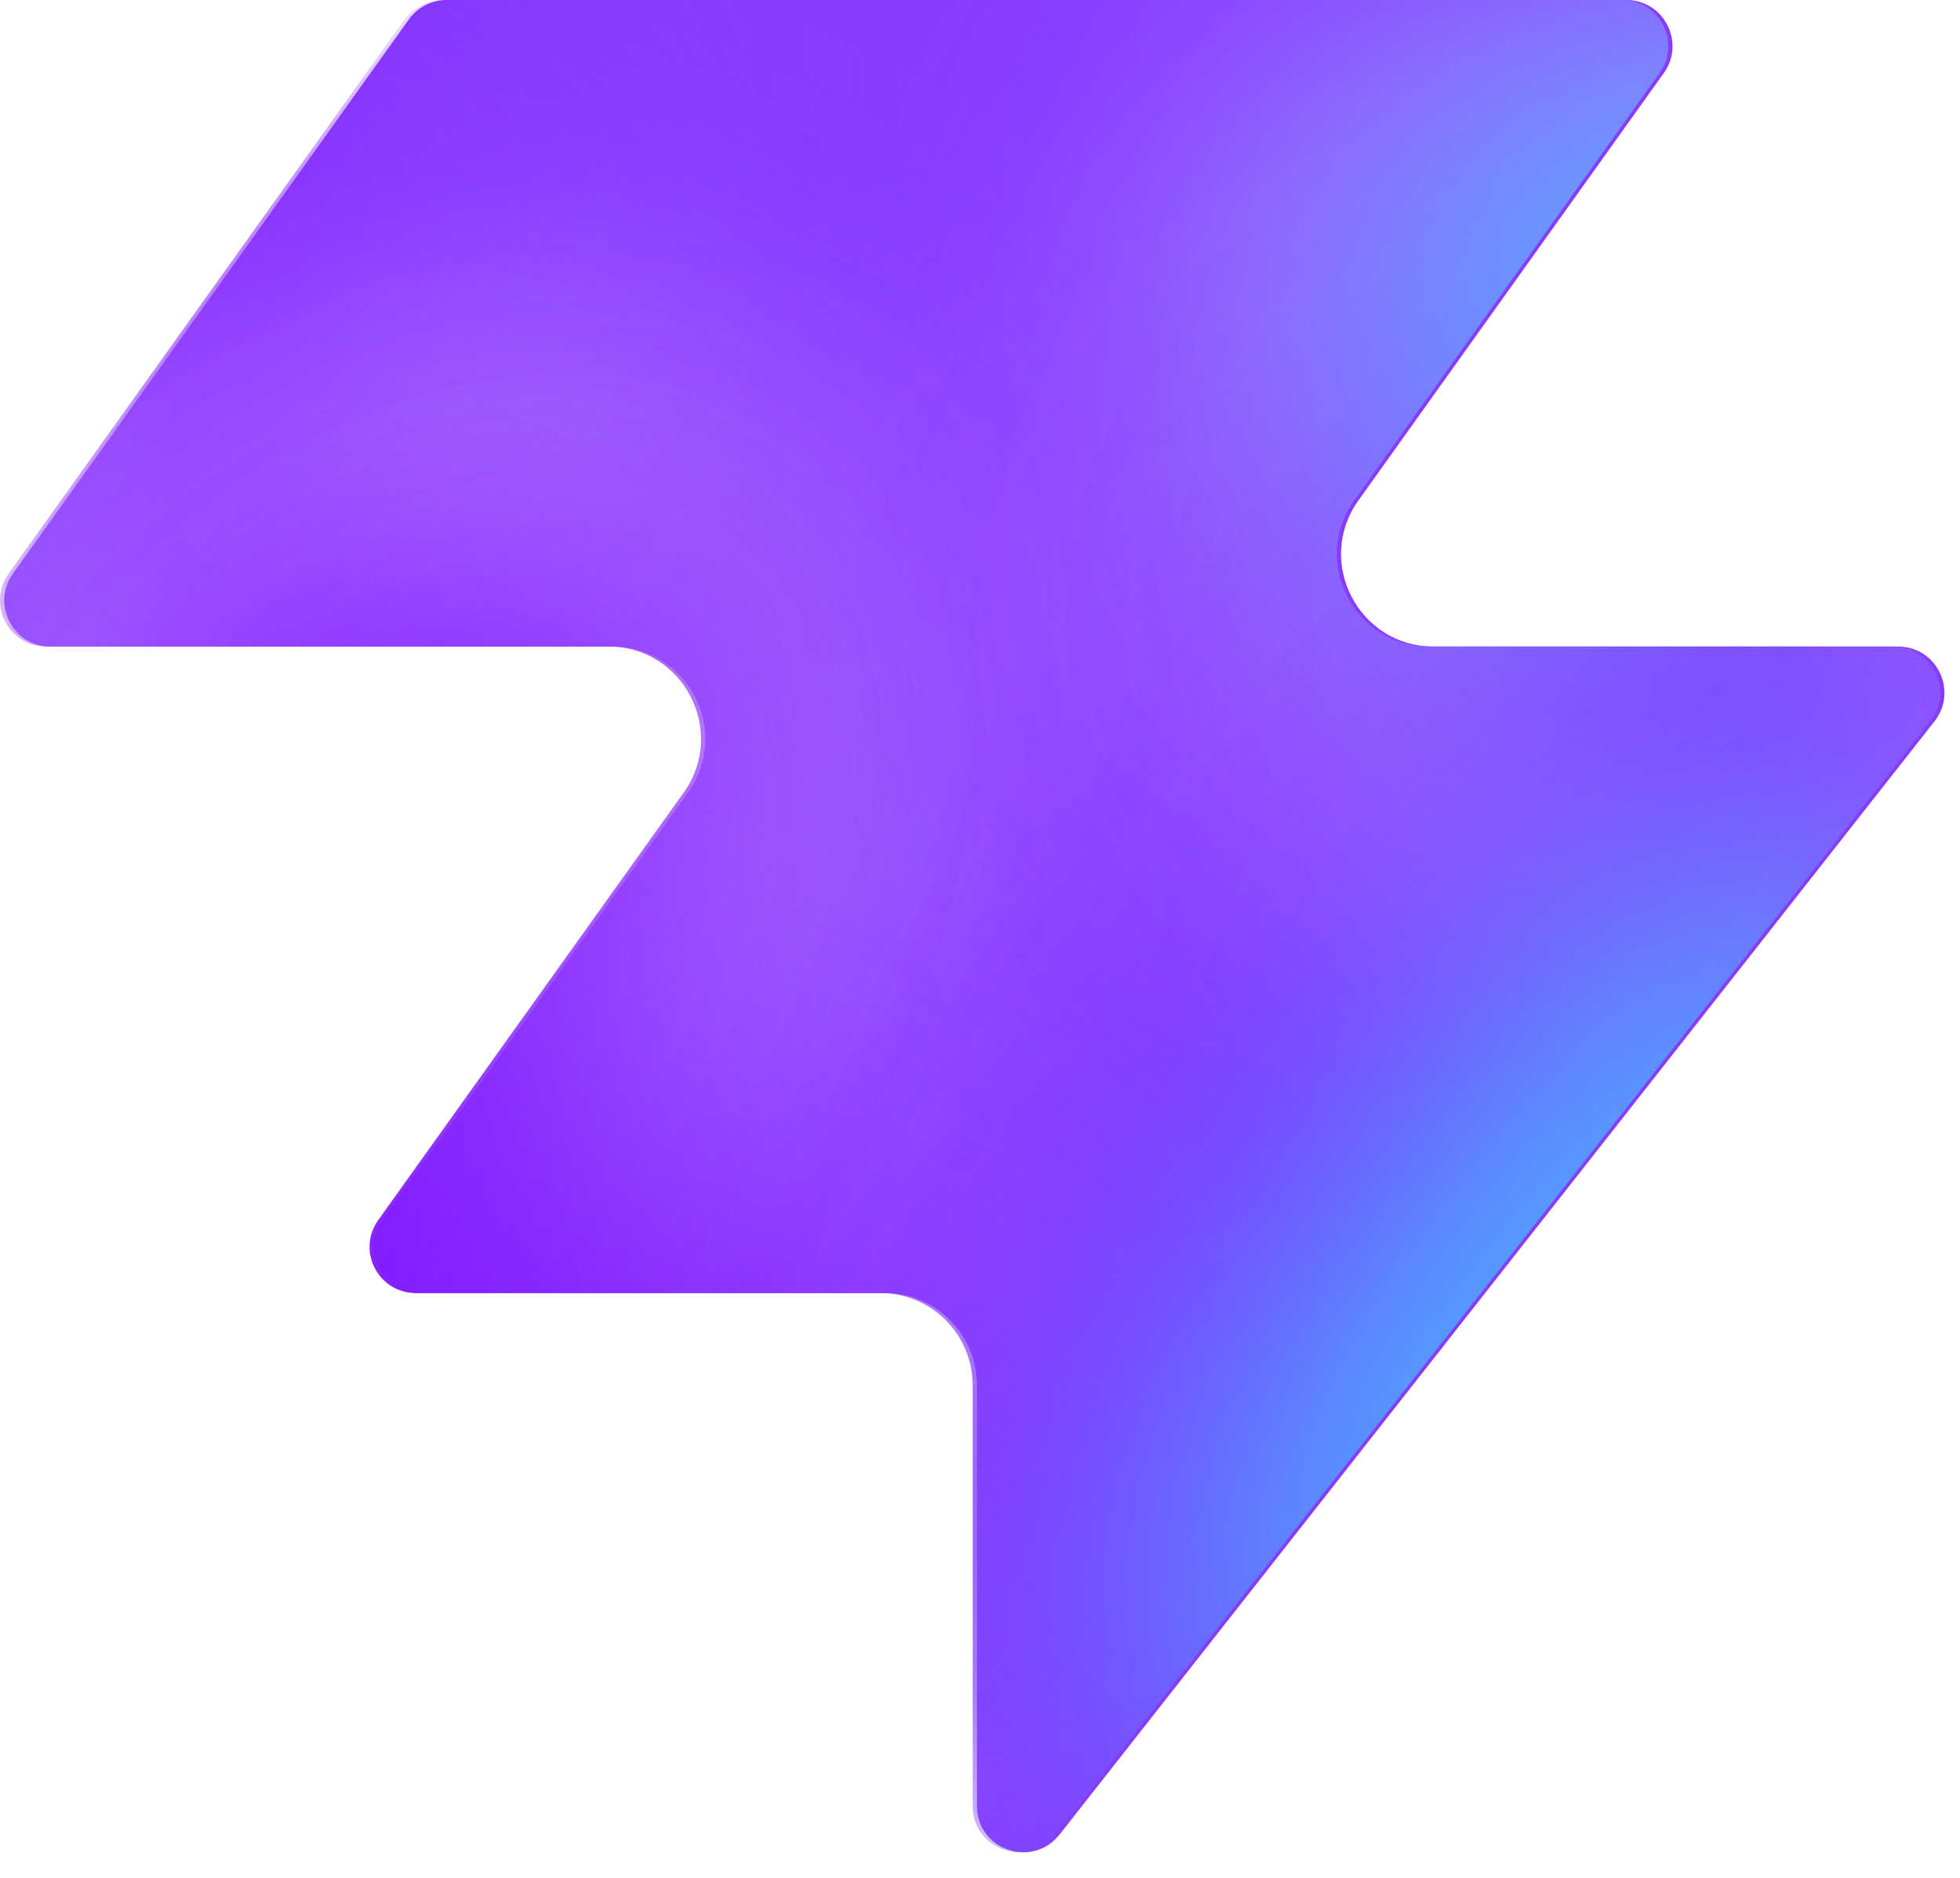
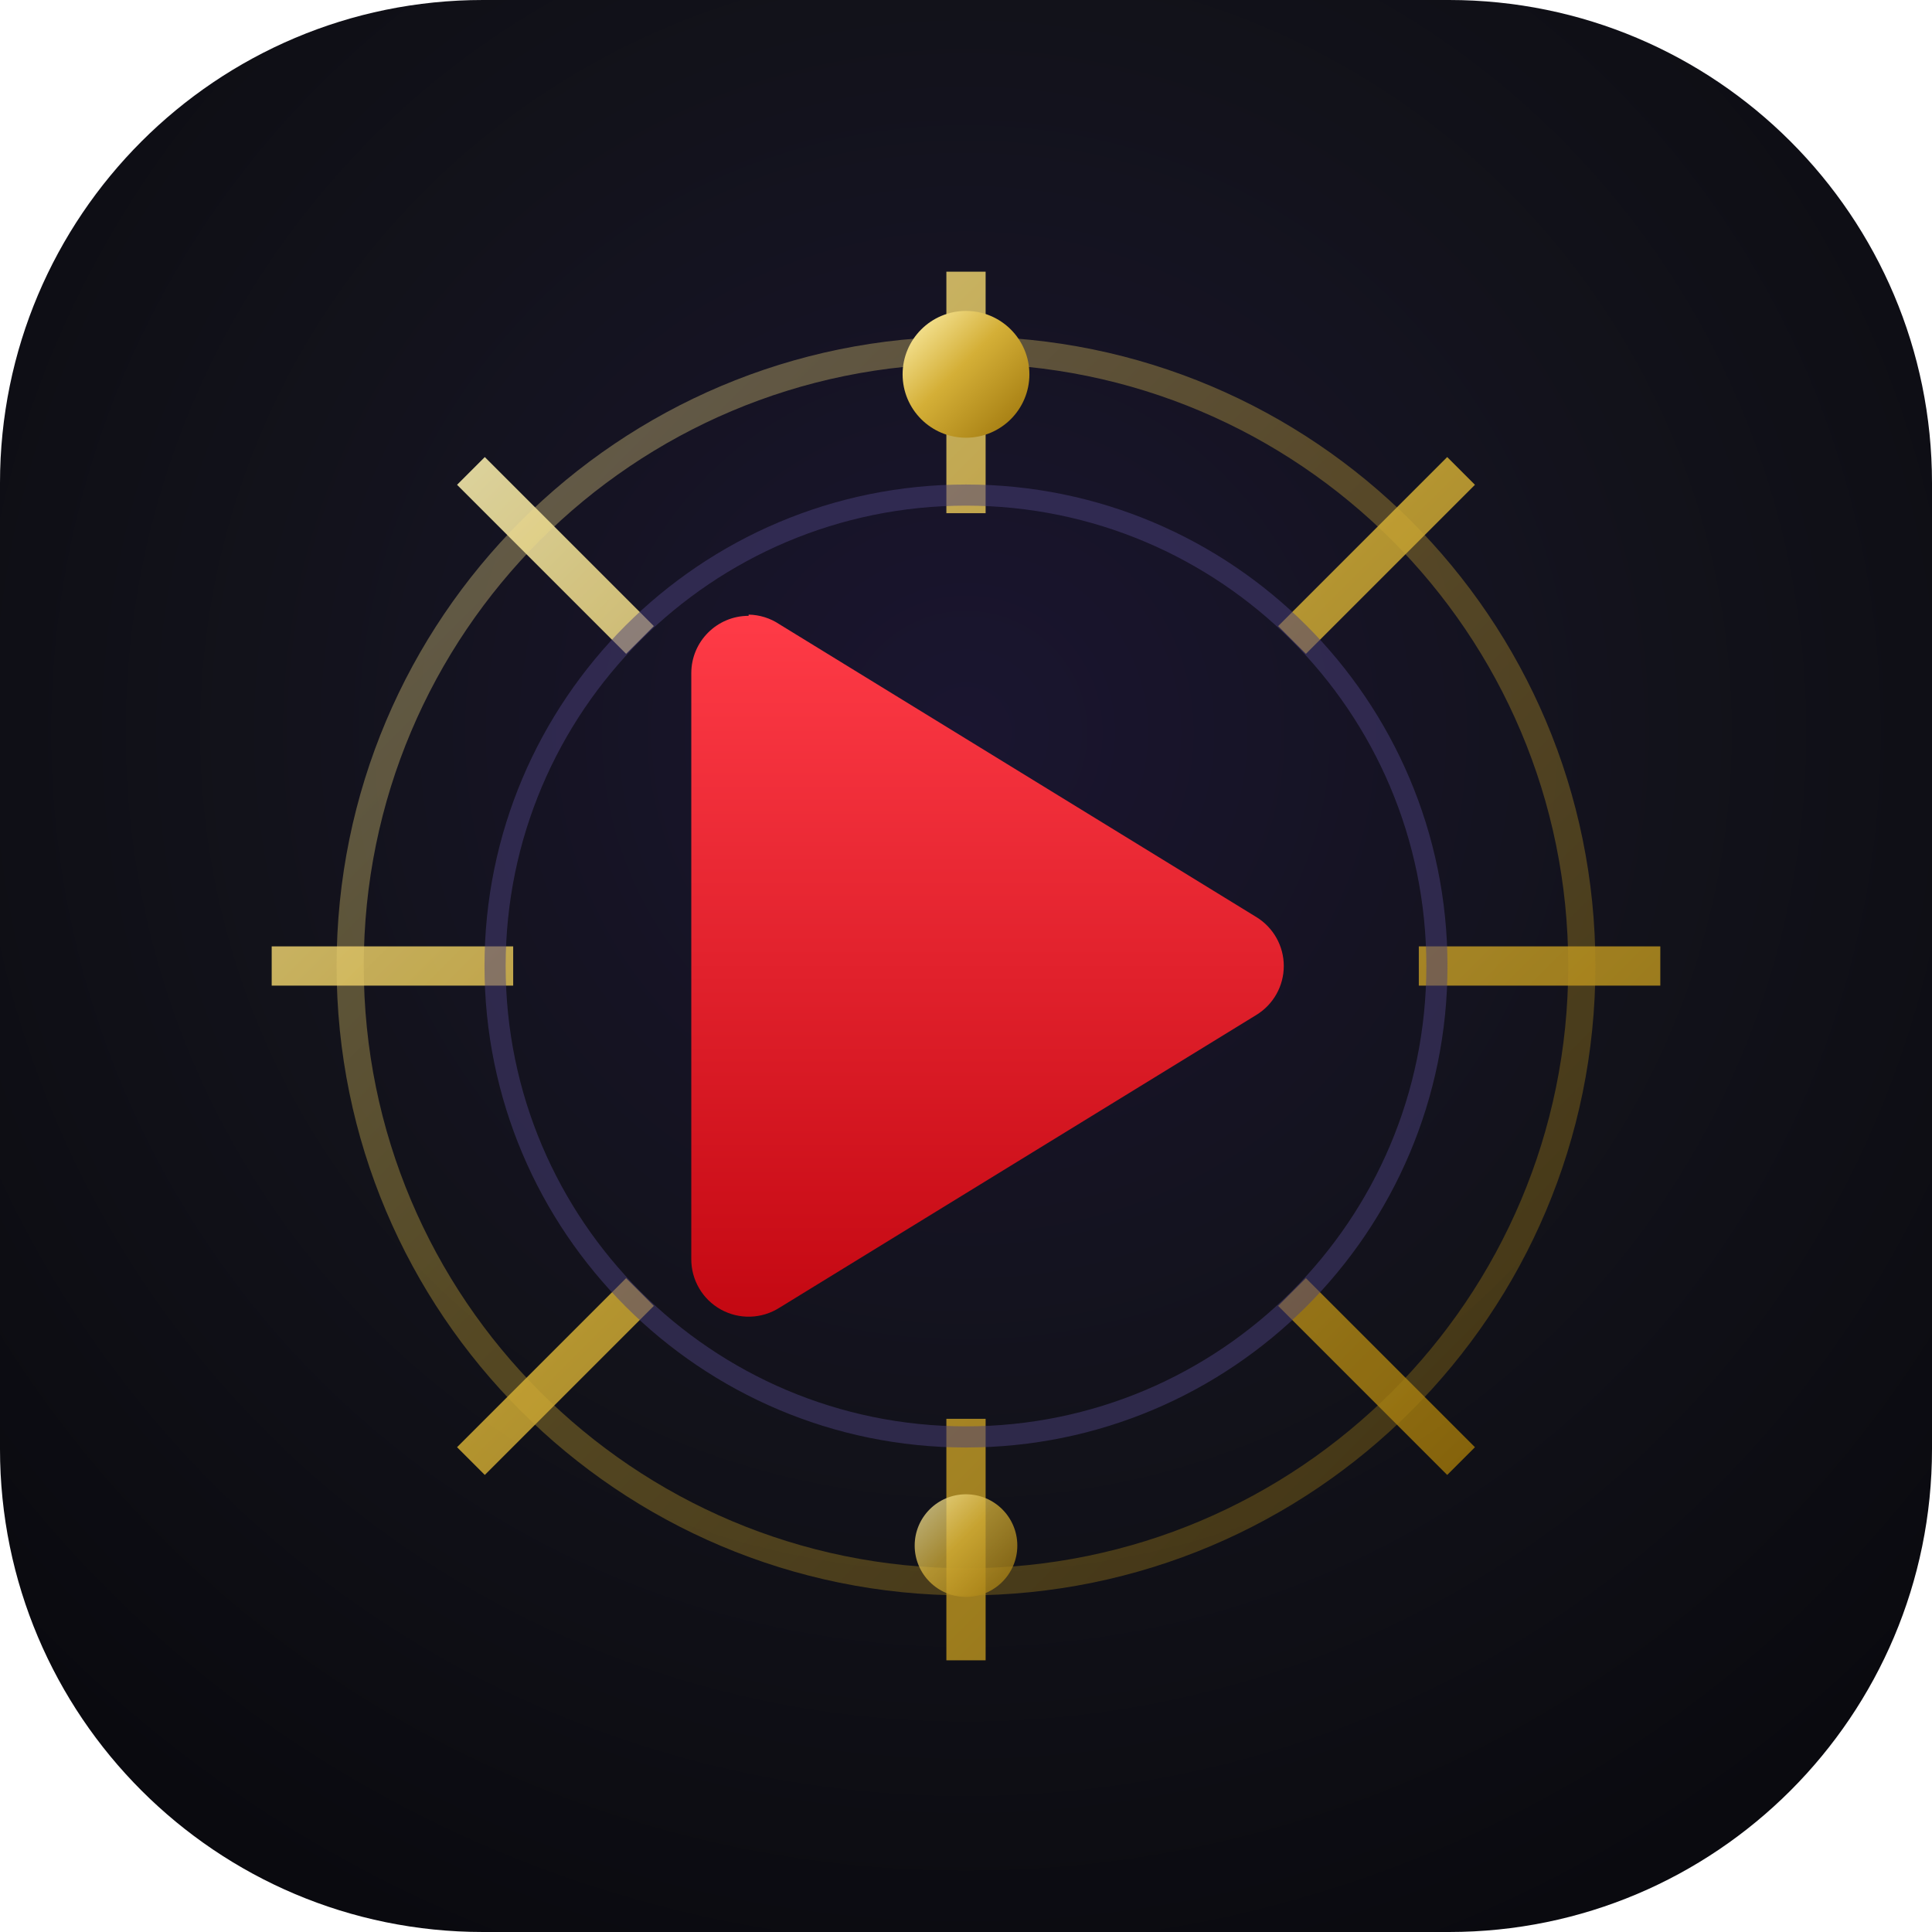
- <svg xmlns="http://www.w3.org/2000/svg" width="48" height="46" fill="none" viewBox="0 0 48 46">
-   <path fill="#863bff" d="M25.946 44.938c-.664.845-2.021.375-2.021-.698V33.937a2.26 2.26 0 0 0-2.262-2.262H10.287c-.92 0-1.456-1.04-.92-1.788l7.48-10.471c1.07-1.497 0-3.578-1.842-3.578H1.237c-.92 0-1.456-1.04-.92-1.788L10.013.474c.214-.297.556-.474.92-.474h28.894c.92 0 1.456 1.04.92 1.788l-7.48 10.471c-1.07 1.498 0 3.579 1.842 3.579h11.377c.943 0 1.473 1.088.89 1.83L25.947 44.94z" style="fill:#863bff;fill:color(display-p3 .525 .23 1);fill-opacity:1" />
-   <mask id="a" width="48" height="46" x="0" y="0" maskUnits="userSpaceOnUse" style="mask-type:alpha">
-     <path fill="#000" d="M25.842 44.938c-.664.844-2.021.375-2.021-.698V33.937a2.26 2.26 0 0 0-2.262-2.262H10.183c-.92 0-1.456-1.04-.92-1.788l7.48-10.471c1.07-1.498 0-3.579-1.842-3.579H1.133c-.92 0-1.456-1.04-.92-1.787L9.91.473c.214-.297.556-.474.92-.474h28.894c.92 0 1.456 1.04.92 1.788l-7.48 10.471c-1.07 1.498 0 3.578 1.842 3.578h11.377c.943 0 1.473 1.088.89 1.832L25.843 44.94z" style="fill:#000;fill-opacity:1" />
-   </mask>
-   <g mask="url(#a)">
-     <g filter="url(#b)">
-       <ellipse cx="5.508" cy="14.704" fill="#ede6ff" rx="5.508" ry="14.704" style="fill:#ede6ff;fill:color(display-p3 .927 .903 1);fill-opacity:1" transform="matrix(.00324 1 1 -.00324 -4.47 31.516)" />
-     </g>
-     <g filter="url(#c)">
-       <ellipse cx="10.399" cy="29.851" fill="#ede6ff" rx="10.399" ry="29.851" style="fill:#ede6ff;fill:color(display-p3 .927 .903 1);fill-opacity:1" transform="matrix(.00324 1 1 -.00324 -39.328 7.883)" />
-     </g>
-     <g filter="url(#d)">
-       <ellipse cx="5.508" cy="30.487" fill="#7e14ff" rx="5.508" ry="30.487" style="fill:#7e14ff;fill:color(display-p3 .492 .077 1);fill-opacity:1" transform="rotate(89.814 -25.913 -14.639)scale(1 -1)" />
-     </g>
-     <g filter="url(#e)">
-       <ellipse cx="5.508" cy="30.599" fill="#7e14ff" rx="5.508" ry="30.599" style="fill:#7e14ff;fill:color(display-p3 .492 .077 1);fill-opacity:1" transform="rotate(89.814 -32.644 -3.334)scale(1 -1)" />
-     </g>
-     <g filter="url(#f)">
-       <ellipse cx="5.508" cy="30.599" fill="#7e14ff" rx="5.508" ry="30.599" style="fill:#7e14ff;fill:color(display-p3 .492 .077 1);fill-opacity:1" transform="matrix(.00324 1 1 -.00324 -34.34 30.47)" />
-     </g>
-     <g filter="url(#g)">
-       <ellipse cx="14.072" cy="22.078" fill="#ede6ff" rx="14.072" ry="22.078" style="fill:#ede6ff;fill:color(display-p3 .927 .903 1);fill-opacity:1" transform="rotate(93.35 24.506 48.493)scale(-1 1)" />
-     </g>
-     <g filter="url(#h)">
-       <ellipse cx="3.47" cy="21.501" fill="#7e14ff" rx="3.47" ry="21.501" style="fill:#7e14ff;fill:color(display-p3 .492 .077 1);fill-opacity:1" transform="rotate(89.009 28.708 47.59)scale(-1 1)" />
-     </g>
-     <g filter="url(#i)">
-       <ellipse cx="3.47" cy="21.501" fill="#7e14ff" rx="3.47" ry="21.501" style="fill:#7e14ff;fill:color(display-p3 .492 .077 1);fill-opacity:1" transform="rotate(89.009 28.708 47.59)scale(-1 1)" />
-     </g>
-     <g filter="url(#j)">
-       <ellipse cx=".387" cy="8.972" fill="#7e14ff" rx="4.407" ry="29.108" style="fill:#7e14ff;fill:color(display-p3 .492 .077 1);fill-opacity:1" transform="rotate(39.51 .387 8.972)" />
-     </g>
-     <g filter="url(#k)">
-       <ellipse cx="47.523" cy="-6.092" fill="#7e14ff" rx="4.407" ry="29.108" style="fill:#7e14ff;fill:color(display-p3 .492 .077 1);fill-opacity:1" transform="rotate(37.892 47.523 -6.092)" />
-     </g>
-     <g filter="url(#l)">
-       <ellipse cx="41.412" cy="6.333" fill="#47bfff" rx="5.971" ry="9.665" style="fill:#47bfff;fill:color(display-p3 .28 .748 1);fill-opacity:1" transform="rotate(37.892 41.412 6.333)" />
-     </g>
-     <g filter="url(#m)">
-       <ellipse cx="-1.879" cy="38.332" fill="#7e14ff" rx="4.407" ry="29.108" style="fill:#7e14ff;fill:color(display-p3 .492 .077 1);fill-opacity:1" transform="rotate(37.892 -1.88 38.332)" />
-     </g>
-     <g filter="url(#n)">
-       <ellipse cx="-1.879" cy="38.332" fill="#7e14ff" rx="4.407" ry="29.108" style="fill:#7e14ff;fill:color(display-p3 .492 .077 1);fill-opacity:1" transform="rotate(37.892 -1.88 38.332)" />
-     </g>
-     <g filter="url(#o)">
-       <ellipse cx="35.651" cy="29.907" fill="#7e14ff" rx="4.407" ry="29.108" style="fill:#7e14ff;fill:color(display-p3 .492 .077 1);fill-opacity:1" transform="rotate(37.892 35.651 29.907)" />
-     </g>
-     <g filter="url(#p)">
-       <ellipse cx="38.418" cy="32.4" fill="#47bfff" rx="5.971" ry="15.297" style="fill:#47bfff;fill:color(display-p3 .28 .748 1);fill-opacity:1" transform="rotate(37.892 38.418 32.4)" />
-     </g>
+ <svg xmlns="http://www.w3.org/2000/svg" viewBox="0 0 32 32" role="img" aria-label="Binaire">
+   <defs>
+     <radialGradient id="cosmos" cx="50%" cy="38%" r="68%">
+       <stop offset="0%" stop-color="#1a1530" />
+       <stop offset="55%" stop-color="#12121a" />
+       <stop offset="100%" stop-color="#0a0a0f" />
+     </radialGradient>
+     <linearGradient id="soma" x1="0" y1="0" x2="1" y2="1">
+       <stop offset="0%" stop-color="#fff3b0" />
+       <stop offset="45%" stop-color="#d4af37" />
+       <stop offset="100%" stop-color="#9a7209" />
+     </linearGradient>
+     <linearGradient id="agni" x1="0" y1="0" x2="0" y2="1">
+       <stop offset="0%" stop-color="#ff3b47" />
+       <stop offset="100%" stop-color="#c40812" />
+     </linearGradient>
+   </defs>
+   <rect width="32" height="32" rx="8" fill="url(#cosmos)" />
+   <g fill="none" stroke="url(#soma)" stroke-width="0.65" opacity="0.85">
+     <path d="M16 4.5v4M16 23.5v4M4.5 16h4M23.5 16h4" />
+     <path d="M7.8 7.8l2.8 2.8M21.4 21.4l2.8 2.8M24.2 7.8l-2.8 2.8M10.6 21.4l-2.8 2.8" />
  </g>
-   <defs>
-     <filter id="b" width="60.045" height="41.654" x="-19.77" y="16.149" color-interpolation-filters="sRGB" filterUnits="userSpaceOnUse">
-       <feFlood flood-opacity="0" result="BackgroundImageFix" />
-       <feBlend in="SourceGraphic" in2="BackgroundImageFix" result="shape" />
-       <feGaussianBlur result="effect1_foregroundBlur_2002_17158" stdDeviation="7.659" />
-     </filter>
-     <filter id="c" width="90.34" height="51.437" x="-54.613" y="-7.533" color-interpolation-filters="sRGB" filterUnits="userSpaceOnUse">
-       <feFlood flood-opacity="0" result="BackgroundImageFix" />
-       <feBlend in="SourceGraphic" in2="BackgroundImageFix" result="shape" />
-       <feGaussianBlur result="effect1_foregroundBlur_2002_17158" stdDeviation="7.659" />
-     </filter>
-     <filter id="d" width="79.355" height="29.4" x="-49.64" y="2.03" color-interpolation-filters="sRGB" filterUnits="userSpaceOnUse">
-       <feFlood flood-opacity="0" result="BackgroundImageFix" />
-       <feBlend in="SourceGraphic" in2="BackgroundImageFix" result="shape" />
-       <feGaussianBlur result="effect1_foregroundBlur_2002_17158" stdDeviation="4.596" />
-     </filter>
-     <filter id="e" width="79.579" height="29.4" x="-45.045" y="20.029" color-interpolation-filters="sRGB" filterUnits="userSpaceOnUse">
-       <feFlood flood-opacity="0" result="BackgroundImageFix" />
-       <feBlend in="SourceGraphic" in2="BackgroundImageFix" result="shape" />
-       <feGaussianBlur result="effect1_foregroundBlur_2002_17158" stdDeviation="4.596" />
-     </filter>
-     <filter id="f" width="79.579" height="29.4" x="-43.513" y="21.178" color-interpolation-filters="sRGB" filterUnits="userSpaceOnUse">
-       <feFlood flood-opacity="0" result="BackgroundImageFix" />
-       <feBlend in="SourceGraphic" in2="BackgroundImageFix" result="shape" />
-       <feGaussianBlur result="effect1_foregroundBlur_2002_17158" stdDeviation="4.596" />
-     </filter>
-     <filter id="g" width="74.749" height="58.852" x="15.756" y="-17.901" color-interpolation-filters="sRGB" filterUnits="userSpaceOnUse">
-       <feFlood flood-opacity="0" result="BackgroundImageFix" />
-       <feBlend in="SourceGraphic" in2="BackgroundImageFix" result="shape" />
-       <feGaussianBlur result="effect1_foregroundBlur_2002_17158" stdDeviation="7.659" />
-     </filter>
-     <filter id="h" width="61.377" height="25.362" x="23.548" y="2.284" color-interpolation-filters="sRGB" filterUnits="userSpaceOnUse">
-       <feFlood flood-opacity="0" result="BackgroundImageFix" />
-       <feBlend in="SourceGraphic" in2="BackgroundImageFix" result="shape" />
-       <feGaussianBlur result="effect1_foregroundBlur_2002_17158" stdDeviation="4.596" />
-     </filter>
-     <filter id="i" width="61.377" height="25.362" x="23.548" y="2.284" color-interpolation-filters="sRGB" filterUnits="userSpaceOnUse">
-       <feFlood flood-opacity="0" result="BackgroundImageFix" />
-       <feBlend in="SourceGraphic" in2="BackgroundImageFix" result="shape" />
-       <feGaussianBlur result="effect1_foregroundBlur_2002_17158" stdDeviation="4.596" />
-     </filter>
-     <filter id="j" width="56.045" height="63.649" x="-27.636" y="-22.853" color-interpolation-filters="sRGB" filterUnits="userSpaceOnUse">
-       <feFlood flood-opacity="0" result="BackgroundImageFix" />
-       <feBlend in="SourceGraphic" in2="BackgroundImageFix" result="shape" />
-       <feGaussianBlur result="effect1_foregroundBlur_2002_17158" stdDeviation="4.596" />
-     </filter>
-     <filter id="k" width="54.814" height="64.646" x="20.116" y="-38.415" color-interpolation-filters="sRGB" filterUnits="userSpaceOnUse">
-       <feFlood flood-opacity="0" result="BackgroundImageFix" />
-       <feBlend in="SourceGraphic" in2="BackgroundImageFix" result="shape" />
-       <feGaussianBlur result="effect1_foregroundBlur_2002_17158" stdDeviation="4.596" />
-     </filter>
-     <filter id="l" width="33.541" height="35.313" x="24.641" y="-11.323" color-interpolation-filters="sRGB" filterUnits="userSpaceOnUse">
-       <feFlood flood-opacity="0" result="BackgroundImageFix" />
-       <feBlend in="SourceGraphic" in2="BackgroundImageFix" result="shape" />
-       <feGaussianBlur result="effect1_foregroundBlur_2002_17158" stdDeviation="4.596" />
-     </filter>
-     <filter id="m" width="54.814" height="64.646" x="-29.286" y="6.009" color-interpolation-filters="sRGB" filterUnits="userSpaceOnUse">
-       <feFlood flood-opacity="0" result="BackgroundImageFix" />
-       <feBlend in="SourceGraphic" in2="BackgroundImageFix" result="shape" />
-       <feGaussianBlur result="effect1_foregroundBlur_2002_17158" stdDeviation="4.596" />
-     </filter>
-     <filter id="n" width="54.814" height="64.646" x="-29.286" y="6.009" color-interpolation-filters="sRGB" filterUnits="userSpaceOnUse">
-       <feFlood flood-opacity="0" result="BackgroundImageFix" />
-       <feBlend in="SourceGraphic" in2="BackgroundImageFix" result="shape" />
-       <feGaussianBlur result="effect1_foregroundBlur_2002_17158" stdDeviation="4.596" />
-     </filter>
-     <filter id="o" width="54.814" height="64.646" x="8.244" y="-2.416" color-interpolation-filters="sRGB" filterUnits="userSpaceOnUse">
-       <feFlood flood-opacity="0" result="BackgroundImageFix" />
-       <feBlend in="SourceGraphic" in2="BackgroundImageFix" result="shape" />
-       <feGaussianBlur result="effect1_foregroundBlur_2002_17158" stdDeviation="4.596" />
-     </filter>
-     <filter id="p" width="39.409" height="43.623" x="18.713" y="10.588" color-interpolation-filters="sRGB" filterUnits="userSpaceOnUse">
-       <feFlood flood-opacity="0" result="BackgroundImageFix" />
-       <feBlend in="SourceGraphic" in2="BackgroundImageFix" result="shape" />
-       <feGaussianBlur result="effect1_foregroundBlur_2002_17158" stdDeviation="4.596" />
-     </filter>
-   </defs>
+   <circle cx="16" cy="16" r="10.2" fill="none" stroke="url(#soma)" stroke-width="0.45" opacity="0.35" />
+   <circle cx="16" cy="16" r="7.8" fill="none" stroke="#4a3f7a" stroke-width="0.35" opacity="0.5" />
+   <circle cx="16" cy="6.2" r="1.05" fill="url(#soma)" />
+   <path d="M12.4 10.2a0.95 0.95 0 0 0-0.95 0.95v9.7a0.95 0.95 0 0 0 1.46 0.81l7.9-4.85a0.95 0.95 0 0 0 0-1.62l-7.9-4.85a0.95 0.95 0 0 0-0.51-0.16Z" fill="url(#agni)" />
+   <circle cx="16" cy="25.6" r="0.85" fill="url(#soma)" opacity="0.75" />
</svg>
